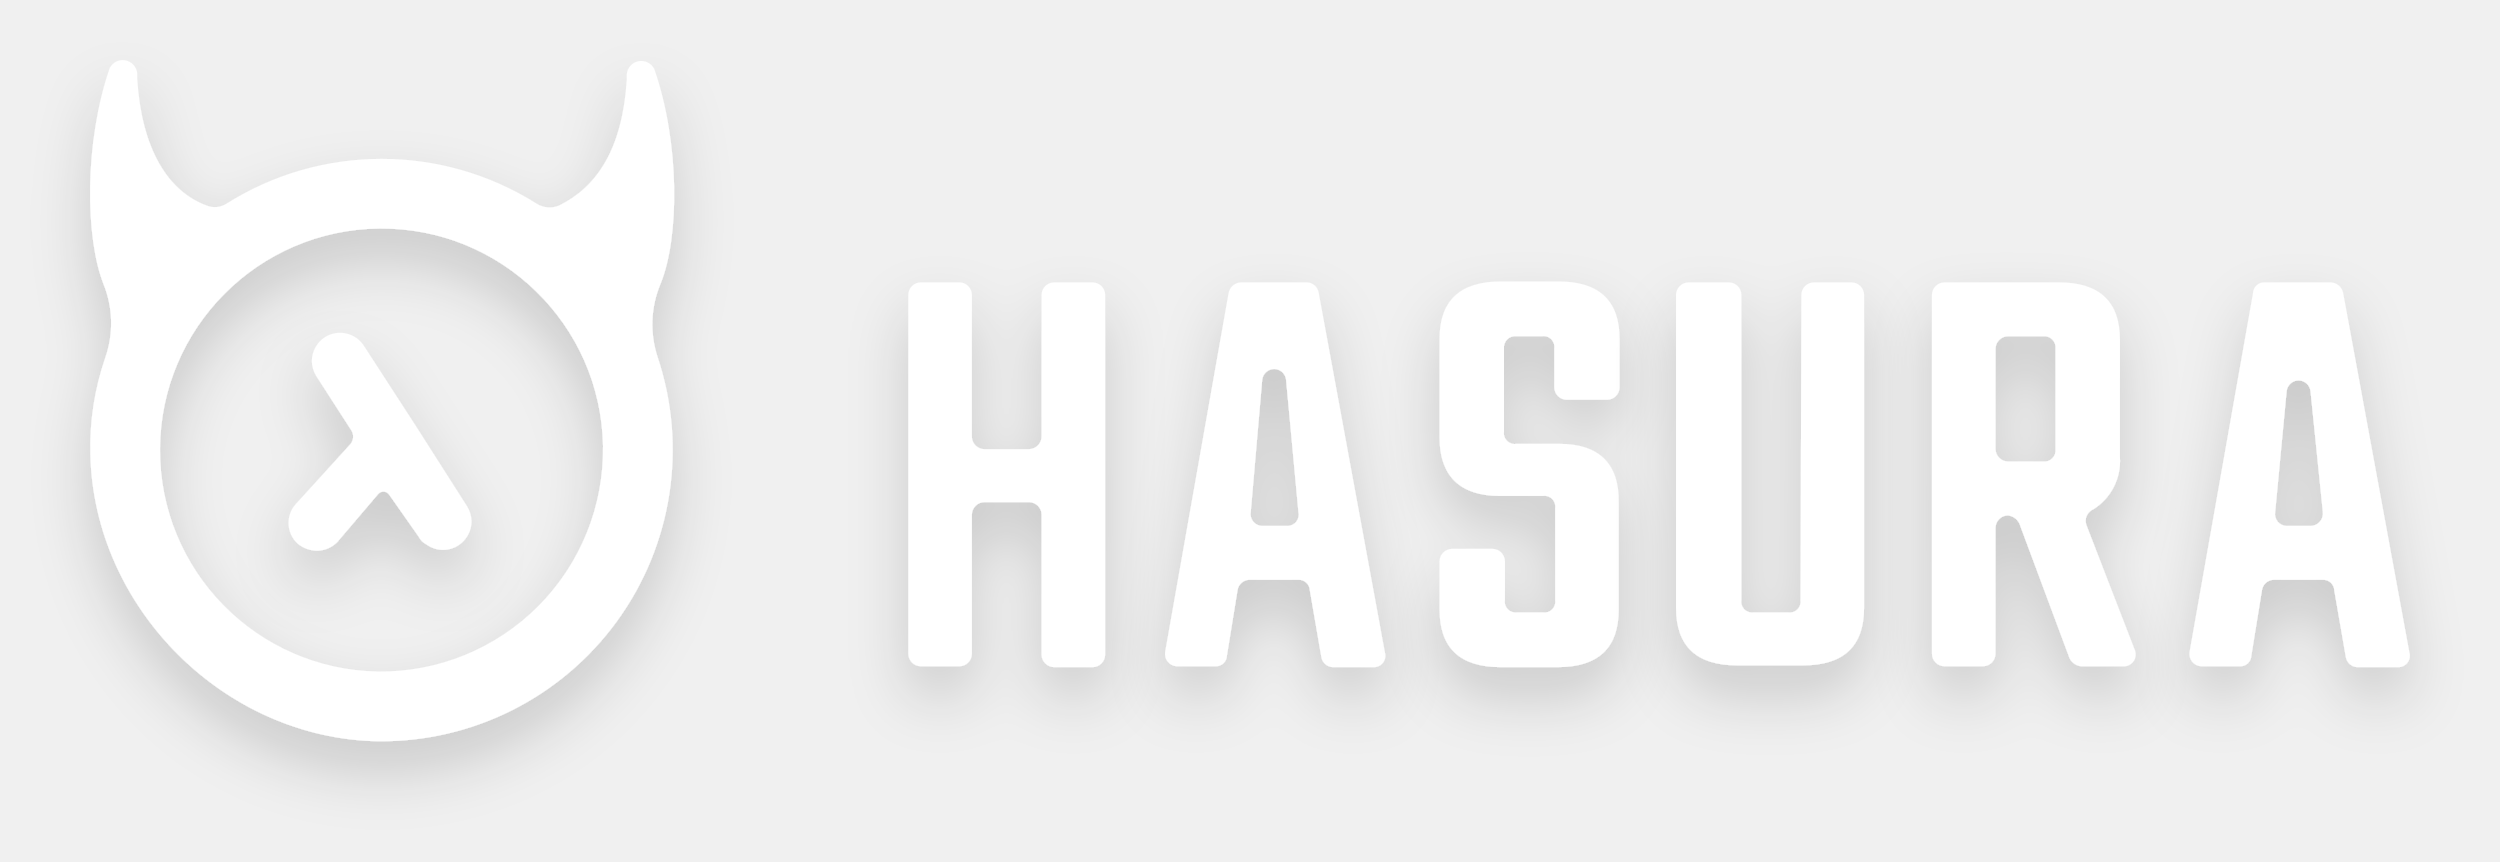
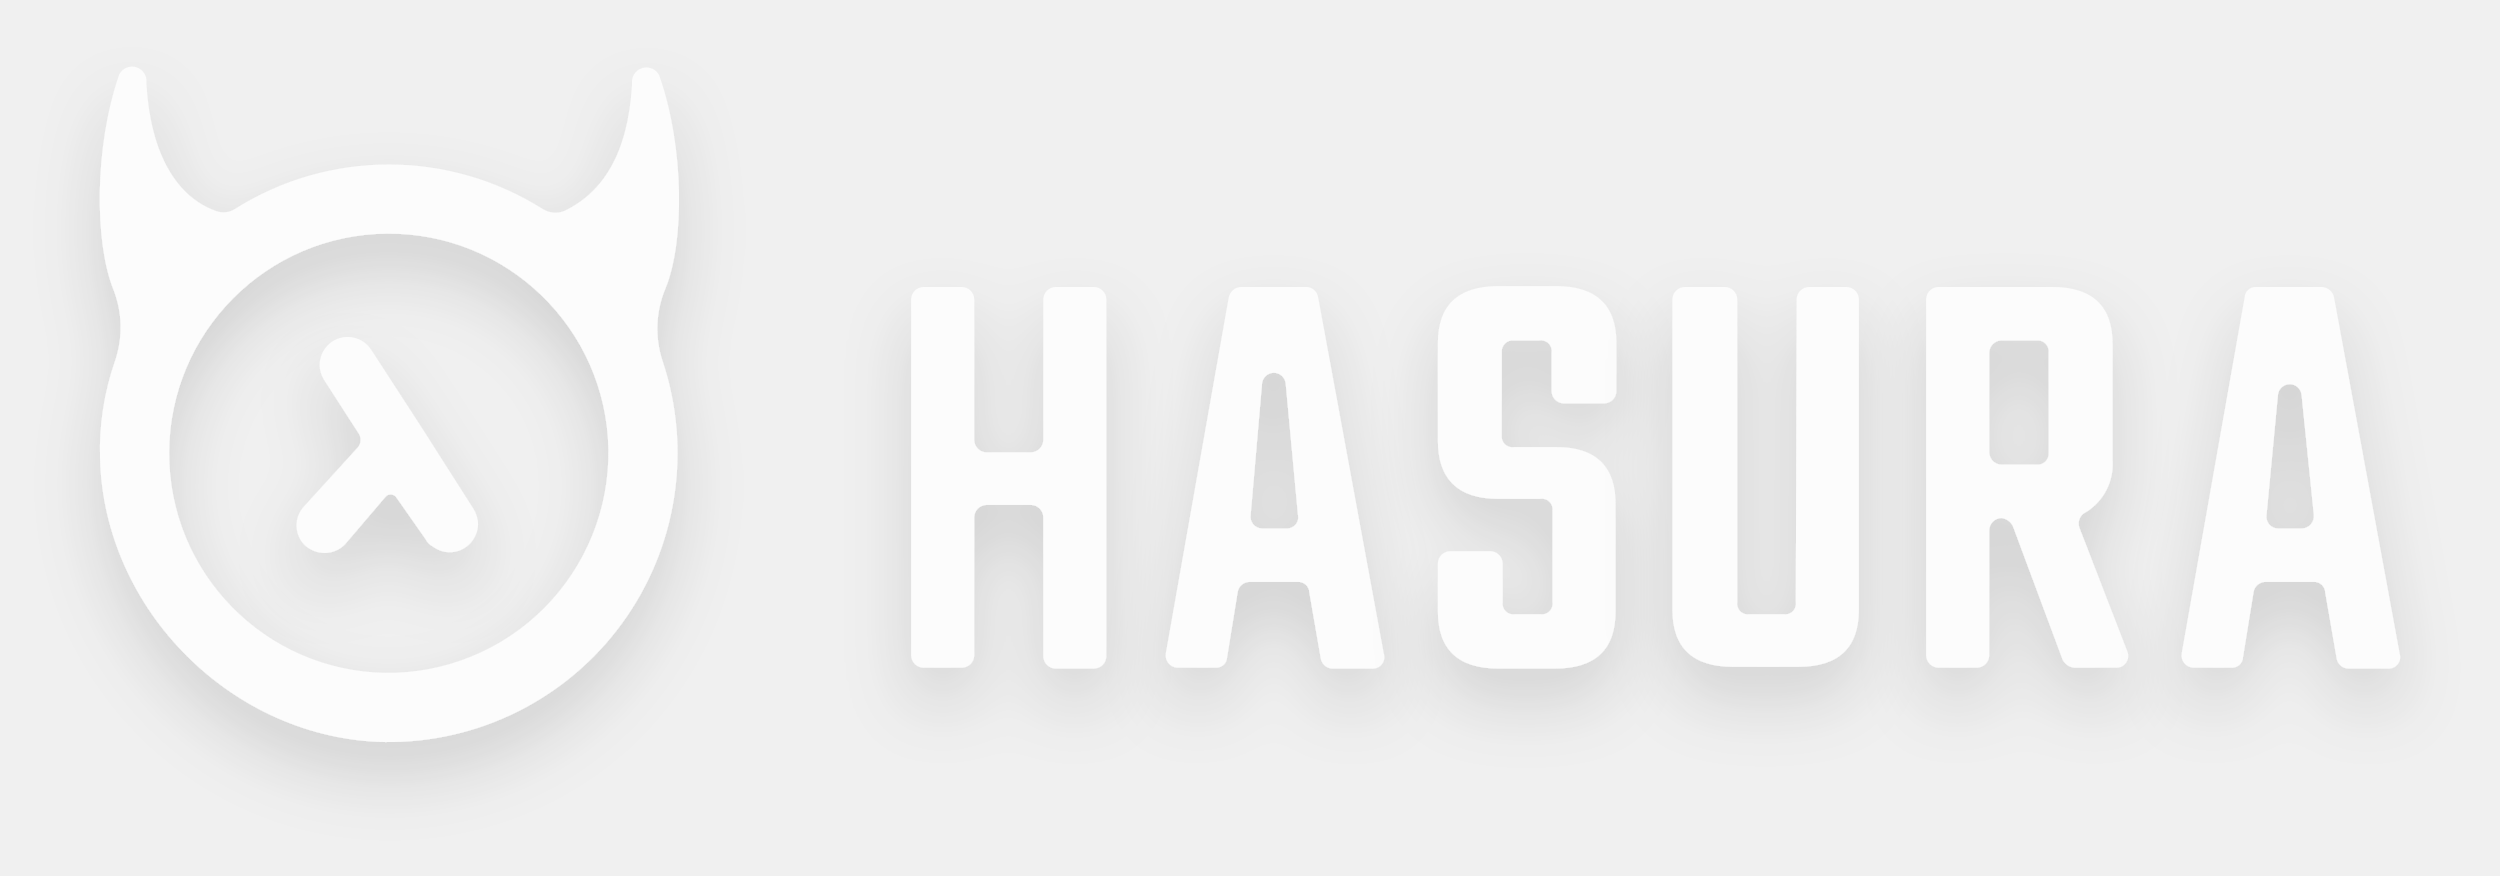
- <svg xmlns="http://www.w3.org/2000/svg" width="249.798" height="86.067" viewBox="0 0 249.798 86.067">
+ <svg xmlns="http://www.w3.org/2000/svg" width="225.517" height="78.937" viewBox="0 0 225.517 78.937">
  <defs>
    <style>
-             .cls-1{fill:#fff}.cls-2{filter:url(#Path_8)}.cls-3{filter:url(#Path_7)}.cls-4{filter:url(#Path_6)}.cls-5{filter:url(#Path_5)}.cls-6{filter:url(#Path_4)}.cls-7{filter:url(#Path_3)}.cls-8{filter:url(#Path_2)}.cls-9{filter:url(#Path_1)}
+             .cls-1{opacity:.797}.cls-2{fill:#fff}.cls-3{filter:url(#Path_8)}.cls-4{filter:url(#Path_7)}.cls-5{filter:url(#Path_6)}.cls-6{filter:url(#Path_5)}.cls-7{filter:url(#Path_4)}.cls-8{filter:url(#Path_3)}.cls-9{filter:url(#Path_2)}.cls-10{filter:url(#Path_1)}
        </style>
-     <filter id="Path_1" width="37.662" height="56.441" x="81.761" y="22.218" filterUnits="userSpaceOnUse">
+     <filter id="Path_1" width="35.603" height="52.415" x="73.196" y="19.89" filterUnits="userSpaceOnUse">
      <feOffset dy="3" />
      <feGaussianBlur result="blur" stdDeviation="3" />
      <feFlood flood-opacity=".161" />
      <feComposite in2="blur" operator="in" />
      <feComposite in="SourceGraphic" />
    </filter>
-     <filter id="Path_2" width="40.026" height="56.441" x="107.408" y="22.218" filterUnits="userSpaceOnUse">
+     <filter id="Path_2" width="37.719" height="52.415" x="96.157" y="19.89" filterUnits="userSpaceOnUse">
      <feOffset dy="3" />
      <feGaussianBlur result="blur-2" stdDeviation="3" />
      <feFlood flood-opacity=".161" />
      <feComposite in2="blur-2" operator="in" />
      <feComposite in="SourceGraphic" />
    </filter>
-     <filter id="Path_3" width="35.986" height="56.53" x="134.838" y="22.129" filterUnits="userSpaceOnUse">
+     <filter id="Path_3" width="34.103" height="52.494" x="120.714" y="19.811" filterUnits="userSpaceOnUse">
      <feOffset dy="3" />
      <feGaussianBlur result="blur-3" stdDeviation="3" />
      <feFlood flood-opacity=".161" />
      <feComposite in2="blur-3" operator="in" />
      <feComposite in="SourceGraphic" />
    </filter>
-     <filter id="Path_4" width="36.78" height="56.265" x="158.468" y="22.218" filterUnits="userSpaceOnUse">
+     <filter id="Path_4" width="34.813" height="52.257" x="141.868" y="19.89" filterUnits="userSpaceOnUse">
      <feOffset dy="3" />
      <feGaussianBlur result="blur-4" stdDeviation="3" />
      <feFlood flood-opacity=".161" />
      <feComposite in2="blur-4" operator="in" />
      <feComposite in="SourceGraphic" />
    </filter>
-     <filter id="Path_5" width="38.373" height="56.353" x="184.036" y="22.218" filterUnits="userSpaceOnUse">
+     <filter id="Path_5" width="36.238" height="52.336" x="164.759" y="19.89" filterUnits="userSpaceOnUse">
      <feOffset dy="3" />
      <feGaussianBlur result="blur-5" stdDeviation="3" />
      <feFlood flood-opacity=".161" />
      <feComposite in2="blur-5" operator="in" />
      <feComposite in="SourceGraphic" />
    </filter>
-     <filter id="Path_6" width="40.025" height="56.441" x="209.772" y="22.218" filterUnits="userSpaceOnUse">
+     <filter id="Path_6" width="37.718" height="52.415" x="187.799" y="19.89" filterUnits="userSpaceOnUse">
      <feOffset dy="3" />
      <feGaussianBlur result="blur-6" stdDeviation="3" />
      <feFlood flood-opacity=".161" />
      <feComposite in2="blur-6" operator="in" />
      <feComposite in="SourceGraphic" />
    </filter>
-     <filter id="Path_7" width="76.371" height="86.067" x="0" y="0" filterUnits="userSpaceOnUse">
+     <filter id="Path_7" width="70.256" height="78.937" x="0" y="0" filterUnits="userSpaceOnUse">
      <feOffset dy="3" />
      <feGaussianBlur result="blur-7" stdDeviation="3" />
      <feFlood flood-opacity=".161" />
      <feComposite in2="blur-7" operator="in" />
      <feComposite in="SourceGraphic" />
    </filter>
-     <filter id="Path_8" width="36.287" height="39.757" x="19.83" y="27.264" filterUnits="userSpaceOnUse">
+     <filter id="Path_8" width="34.372" height="37.478" x="17.753" y="24.408" filterUnits="userSpaceOnUse">
      <feOffset dy="3" />
      <feGaussianBlur result="blur-8" stdDeviation="3" />
      <feFlood flood-opacity=".161" />
      <feComposite in2="blur-8" operator="in" />
      <feComposite in="SourceGraphic" />
    </filter>
  </defs>
-   <g id="hasura_logo_horizontal_white" transform="translate(5.432 4.598)">
+   <g id="hasura_logo_horizontal_white" class="cls-1" transform="translate(5.432 4.599)">
    <g id="Group_3" data-name="Group 3" transform="translate(3.568 1.402)">
      <g id="Group_1" data-name="Group 1">
-         <g class="cls-9" transform="translate(-8.999 -6.001)">
-           <path id="Path_1-2" d="M108.379 43.264h-4.5a1.261 1.261 0 0 1-1.234-1.234v-14.2a1.261 1.261 0 0 0-1.234-1.234h-3.877a1.261 1.261 0 0 0-1.234 1.238v35.885a1.261 1.261 0 0 0 1.234 1.234h3.879a1.261 1.261 0 0 0 1.234-1.234V49.788a1.261 1.261 0 0 1 1.234-1.234h4.5a1.261 1.261 0 0 1 1.234 1.234v14.019a1.261 1.261 0 0 0 1.234 1.234h3.879a1.261 1.261 0 0 0 1.234-1.234V27.834a1.261 1.261 0 0 0-1.234-1.234h-3.879a1.261 1.261 0 0 0-1.234 1.234v14.107a1.281 1.281 0 0 1-1.236 1.323z" class="cls-1" data-name="Path 1" transform="translate(-5.54 1.62)" />
+         <g class="cls-10" transform="translate(-9.004 -5.999)">
+           <path id="Path_1-2" d="M107.114 41.518h-4.026a1.129 1.129 0 0 1-1.105-1.105V27.705a1.129 1.129 0 0 0-1.105-1.105h-3.473a1.129 1.129 0 0 0-1.105 1.105v32.126a1.129 1.129 0 0 0 1.105 1.105h3.473a1.129 1.129 0 0 0 1.105-1.105V47.359a1.129 1.129 0 0 1 1.105-1.105h4.026a1.129 1.129 0 0 1 1.105 1.105V59.91a1.129 1.129 0 0 0 1.105 1.105h3.476a1.129 1.129 0 0 0 1.1-1.105v-32.2a1.129 1.129 0 0 0-1.1-1.11h-3.473a1.129 1.129 0 0 0-1.105 1.105v12.629a1.147 1.147 0 0 1-1.108 1.184z" class="cls-2" data-name="Path 1" transform="translate(-14.1 -.71)" />
        </g>
-         <g class="cls-8" transform="translate(-8.999 -6.001)">
-           <path id="Path_2-2" d="M131.747 27.658L125.4 63.543a1.237 1.237 0 0 0 1.146 1.411h3.879a1.093 1.093 0 0 0 1.146-1.058l1.058-6.524a1.217 1.217 0 0 1 1.146-1.058h4.937a1.093 1.093 0 0 1 1.146 1.058L141 63.984a1.217 1.217 0 0 0 1.146 1.058h4.056a1.145 1.145 0 0 0 1.146-1.5l-6.608-35.884a1.217 1.217 0 0 0-1.146-1.058h-6.613a1.307 1.307 0 0 0-1.234 1.058zm5.907 23.277H135.1a1.187 1.187 0 0 1-1.146-1.411L135.1 36.3a1.2 1.2 0 0 1 2.381 0l1.234 13.225a1.13 1.13 0 0 1-1.061 1.41z" class="cls-1" data-name="Path 2" transform="translate(-8.98 1.62)" />
+         <g class="cls-9" transform="translate(-9.004 -5.999)">
+           <path id="Path_2-2" d="M131.081 27.547L125.4 59.673a1.107 1.107 0 0 0 1.026 1.263h3.474a.979.979 0 0 0 1.026-.947l.947-5.841a1.09 1.09 0 0 1 1.027-.948h4.42a.979.979 0 0 1 1.026.947l1.026 5.92a1.09 1.09 0 0 0 1.026.947h3.631a1.025 1.025 0 0 0 1.026-1.342l-5.92-32.126a1.09 1.09 0 0 0-1.026-.947h-5.92a1.17 1.17 0 0 0-1.108.948zm5.289 20.838h-2.29a1.063 1.063 0 0 1-1.026-1.263l1.026-11.84a1.073 1.073 0 0 1 2.131 0l1.105 11.84a1.012 1.012 0 0 1-.947 1.264z" class="cls-2" data-name="Path 2" transform="translate(-20.23 -.71)" />
        </g>
-         <g class="cls-7" transform="translate(-8.999 -6.001)">
-           <path id="Path_3-2" d="M168.491 42.723h-4.32a1.079 1.079 0 0 1-1.234-1.234V33.2a1.116 1.116 0 0 1 1.234-1.234h2.557a1.079 1.079 0 0 1 1.234 1.234v3.88a1.261 1.261 0 0 0 1.234 1.234h4.056a1.261 1.261 0 0 0 1.234-1.234v-4.849c0-3.791-2.028-5.731-6.084-5.731h-5.819c-4.056 0-6.084 1.94-6.084 5.731v9.875c0 3.791 2.028 5.819 6 5.819h4.32a1.079 1.079 0 0 1 1.234 1.234v9.17a1.079 1.079 0 0 1-1.234 1.234h-2.557a1.079 1.079 0 0 1-1.234-1.234V54.45a1.261 1.261 0 0 0-1.234-1.234h-4.056a1.261 1.261 0 0 0-1.238 1.234v4.85c0 3.791 2.028 5.731 6.084 5.731h5.731c4.056 0 6.084-1.94 6.084-5.731V48.63c.087-3.967-2.029-5.907-5.908-5.907z" class="cls-1" data-name="Path 3" transform="translate(-12.66 1.63)" />
+         <g class="cls-8" transform="translate(-9.004 -5.999)">
+           <path id="Path_3-2" d="M167.235 41.024h-3.868a.966.966 0 0 1-1.105-1.105V32.5a1 1 0 0 1 1.105-1.105h2.289a.966.966 0 0 1 1.105 1.105v3.473a1.129 1.129 0 0 0 1.105 1.105h3.634a1.129 1.129 0 0 0 1.105-1.105v-4.342c0-3.394-1.816-5.131-5.446-5.131h-5.21c-3.631 0-5.446 1.737-5.446 5.131v8.841c0 3.394 1.815 5.21 5.367 5.21h3.868a.966.966 0 0 1 1.105 1.105v8.209a.966.966 0 0 1-1.105 1.105h-2.289a.966.966 0 0 1-1.105-1.105v-3.474a1.129 1.129 0 0 0-1.105-1.105h-3.631a1.129 1.129 0 0 0-1.105 1.105v4.341c0 3.394 1.815 5.131 5.446 5.131h5.131c3.631 0 5.446-1.737 5.446-5.131v-9.551c.074-3.552-1.818-5.288-5.291-5.288z" class="cls-2" data-name="Path 3" transform="translate(-26.79 -.69)" />
        </g>
-         <g class="cls-6" transform="translate(-8.999 -6.001)">
-           <path id="Path_4-2" d="M195.732 58.341a1.079 1.079 0 0 1-1.234 1.234h-3.439a1.079 1.079 0 0 1-1.234-1.234V27.834a1.261 1.261 0 0 0-1.235-1.234h-4.056a1.261 1.261 0 0 0-1.234 1.234v31.3c0 3.791 2.028 5.731 6.084 5.731H196c4.056 0 6.084-1.94 6.084-5.731v-31.3a1.261 1.261 0 0 0-1.234-1.234h-3.791a1.261 1.261 0 0 0-1.234 1.234l-.088 30.506z" class="cls-1" data-name="Path 4" transform="translate(-15.83 1.62)" />
+         <g class="cls-7" transform="translate(-9.004 -5.999)">
+           <path id="Path_4-2" d="M194.43 55.016a.966.966 0 0 1-1.105 1.105h-3.078a.966.966 0 0 1-1.105-1.105V27.705a1.129 1.129 0 0 0-1.105-1.105h-3.631a1.129 1.129 0 0 0-1.105 1.105v28.021c0 3.394 1.815 5.131 5.446 5.131h5.92c3.631 0 5.446-1.737 5.446-5.131V27.705a1.129 1.129 0 0 0-1.105-1.105h-3.394a1.129 1.129 0 0 0-1.105 1.105l-.079 27.311z" class="cls-2" data-name="Path 4" transform="translate(-32.43 -.71)" />
        </g>
-         <g class="cls-5" transform="translate(-8.999 -6.001)">
-           <path id="Path_5-2" d="M231.08 44.057V32.331c0-3.791-2.028-5.731-6.084-5.731h-11.462a1.261 1.261 0 0 0-1.234 1.234v35.885a1.261 1.261 0 0 0 1.234 1.234h3.879a1.261 1.261 0 0 0 1.234-1.234V51.111a1.261 1.261 0 0 1 1.234-1.234 1.482 1.482 0 0 1 1.146.794l5.026 13.49a1.482 1.482 0 0 0 1.146.794h4.232a1.178 1.178 0 0 0 1.146-1.587l-4.849-12.52a1.27 1.27 0 0 1 .705-1.587 5.683 5.683 0 0 0 2.647-5.204zm-6.436-10.845v10.052a1.116 1.116 0 0 1-1.234 1.234h-3.527a1.261 1.261 0 0 1-1.234-1.234V33.213a1.261 1.261 0 0 1 1.234-1.234h3.527a1.116 1.116 0 0 1 1.234 1.234z" class="cls-1" data-name="Path 5" transform="translate(-19.26 1.62)" />
+         <g class="cls-6" transform="translate(-9.004 -5.999)">
+           <path id="Path_5-2" d="M229.113 42.229v-10.5c0-3.394-1.816-5.131-5.446-5.131h-10.262a1.129 1.129 0 0 0-1.105 1.105v32.128a1.129 1.129 0 0 0 1.105 1.105h3.473a1.129 1.129 0 0 0 1.105-1.105V48.543a1.129 1.129 0 0 1 1.105-1.105 1.327 1.327 0 0 1 1.026.71l4.5 12.077a1.327 1.327 0 0 0 1.026.71h3.789a1.054 1.054 0 0 0 1.026-1.421l-4.341-11.209a1.137 1.137 0 0 1 .631-1.421 5.088 5.088 0 0 0 2.368-4.655zm-5.762-9.709v9a1 1 0 0 1-1.105 1.105h-3.157a1.129 1.129 0 0 1-1.105-1.105v-9a1.129 1.129 0 0 1 1.105-1.105h3.157a1 1 0 0 1 1.105 1.105z" class="cls-2" data-name="Path 5" transform="translate(-38.54 -.71)" />
        </g>
-         <g class="cls-4" transform="translate(-8.999 -6.001)">
-           <path id="Path_6-2" d="M255.606 26.6h-6.613a1.093 1.093 0 0 0-1.146 1.058L241.5 63.543a1.237 1.237 0 0 0 1.146 1.411h3.879a1.093 1.093 0 0 0 1.146-1.058l1.058-6.524a1.217 1.217 0 0 1 1.146-1.058h4.938a1.093 1.093 0 0 1 1.146 1.058l1.146 6.613a1.217 1.217 0 0 0 1.146 1.058h4.056a1.145 1.145 0 0 0 1.146-1.5l-6.613-35.885a1.307 1.307 0 0 0-1.234-1.058zm-2.028 24.335H251.2a1.187 1.187 0 0 1-1.146-1.411l1.146-12.079a1.2 1.2 0 0 1 2.381 0l1.234 12.079a1.25 1.25 0 0 1-1.237 1.411z" class="cls-1" data-name="Path 6" transform="translate(-22.72 1.62)" />
+         <g class="cls-5" transform="translate(-9.004 -5.999)">
+           <path id="Path_6-2" d="M254.127 26.6h-5.92a.979.979 0 0 0-1.026.947L241.5 59.673a1.107 1.107 0 0 0 1.026 1.263H246a.979.979 0 0 0 1.026-.947l.947-5.841A1.09 1.09 0 0 1 249 53.2h4.42a.979.979 0 0 1 1.026.947l1.026 5.92a1.09 1.09 0 0 0 1.026.947h3.631a1.025 1.025 0 0 0 1.026-1.342l-5.92-32.126a1.17 1.17 0 0 0-1.108-.946zm-1.815 21.786h-2.132a1.063 1.063 0 0 1-1.026-1.263l1.026-10.814a1.073 1.073 0 0 1 2.131 0l1.105 10.814a1.119 1.119 0 0 1-1.104 1.263z" class="cls-2" data-name="Path 6" transform="translate(-44.69 -.71)" />
        </g>
      </g>
      <g id="Group_2" data-name="Group 2">
+         <g class="cls-4" transform="translate(-9 -6)">
+           <path id="Path_7-2" d="M54.584 21.449c1.737-4.183 1.737-12.708-.553-19.26a1.3 1.3 0 0 0-2.447.474v.474c-.395 6.236-2.684 9.63-6.078 11.287a2.193 2.193 0 0 1-1.973-.158 25.984 25.984 0 0 0-27.784 0 1.944 1.944 0 0 1-1.737.158c-3.473-1.263-5.841-5.051-6.235-11.366v-.474a1.3 1.3 0 0 0-2.447-.473c-2.289 6.63-2.21 15.155-.553 19.339A9.356 9.356 0 0 1 4.935 28a24.415 24.415 0 0 0-1.342 8.683c.316 13.734 12 25.417 25.732 25.653A26.08 26.08 0 0 0 54.347 28a9.361 9.361 0 0 1 .237-6.551zM29.326 56.1a19.815 19.815 0 1 1 20.128-20.206A19.876 19.876 0 0 1 29.326 56.1z" class="cls-2" data-name="Path 7" transform="translate(5.43 4.6)" />
+         </g>
        <g class="cls-3" transform="translate(-9 -6)">
-           <path id="Path_7-2" d="M60.553 23.8c1.94-4.673 1.94-14.2-.617-21.513a1.447 1.447 0 0 0-2.733.529v.524c-.441 6.965-3 10.757-6.789 12.608a2.449 2.449 0 0 1-2.2-.176 29.024 29.024 0 0 0-31.035 0 2.172 2.172 0 0 1-1.94.176c-3.879-1.411-6.524-5.643-6.965-12.7v-.525a1.45 1.45 0 0 0-2.733-.529C2.979 9.6 3.067 19.122 4.919 23.8a10.451 10.451 0 0 1 .181 7.313 27.272 27.272 0 0 0-1.5 9.7C3.949 56.153 17 69.2 32.339 69.467a29.131 29.131 0 0 0 27.95-38.353 10.456 10.456 0 0 1 .264-7.314zM32.339 62.5a22.134 22.134 0 1 1 22.483-22.57A22.2 22.2 0 0 1 32.339 62.5z" class="cls-1" data-name="Path 7" transform="translate(5.43 4.6)" />
-         </g>
-         <g class="cls-2" transform="translate(-9 -6)">
-           <path id="Path_8-2" d="M38.791 41.649l-5.2-8.023a2.828 2.828 0 0 0-3.879-.882 2.893 2.893 0 0 0-1.323 2.381 2.972 2.972 0 0 0 .441 1.5l3.527 5.466a1.2 1.2 0 0 1-.088 1.323l-5.466 6a2.8 2.8 0 0 0 .176 3.968 3.081 3.081 0 0 0 1.94.705 2.87 2.87 0 0 0 2.028-.882L35 48.438a.7.7 0 0 1 1.146.088l2.91 4.144a1.73 1.73 0 0 0 .794.794 2.79 2.79 0 0 0 3.174.088 2.893 2.893 0 0 0 1.323-2.381 2.972 2.972 0 0 0-.441-1.5z" class="cls-1" data-name="Path 8" transform="translate(2.77 .94)" />
+           <path id="Path_8-2" d="M37.458 40.672L32.8 33.489a2.532 2.532 0 0 0-3.473-.789 2.59 2.59 0 0 0-1.184 2.131 2.661 2.661 0 0 0 .395 1.342l3.162 4.894a1.071 1.071 0 0 1-.079 1.184l-4.894 5.367a2.5 2.5 0 0 0 .158 3.552 2.758 2.758 0 0 0 1.737.631 2.57 2.57 0 0 0 1.815-.789l3.631-4.262a.628.628 0 0 1 1.026.079l2.6 3.71a1.549 1.549 0 0 0 .71.71 2.5 2.5 0 0 0 2.842.079 2.59 2.59 0 0 0 1.185-2.128 2.661 2.661 0 0 0-.395-1.342z" class="cls-2" data-name="Path 8" transform="translate(.69 -1.92)" />
        </g>
      </g>
    </g>
  </g>
</svg>
